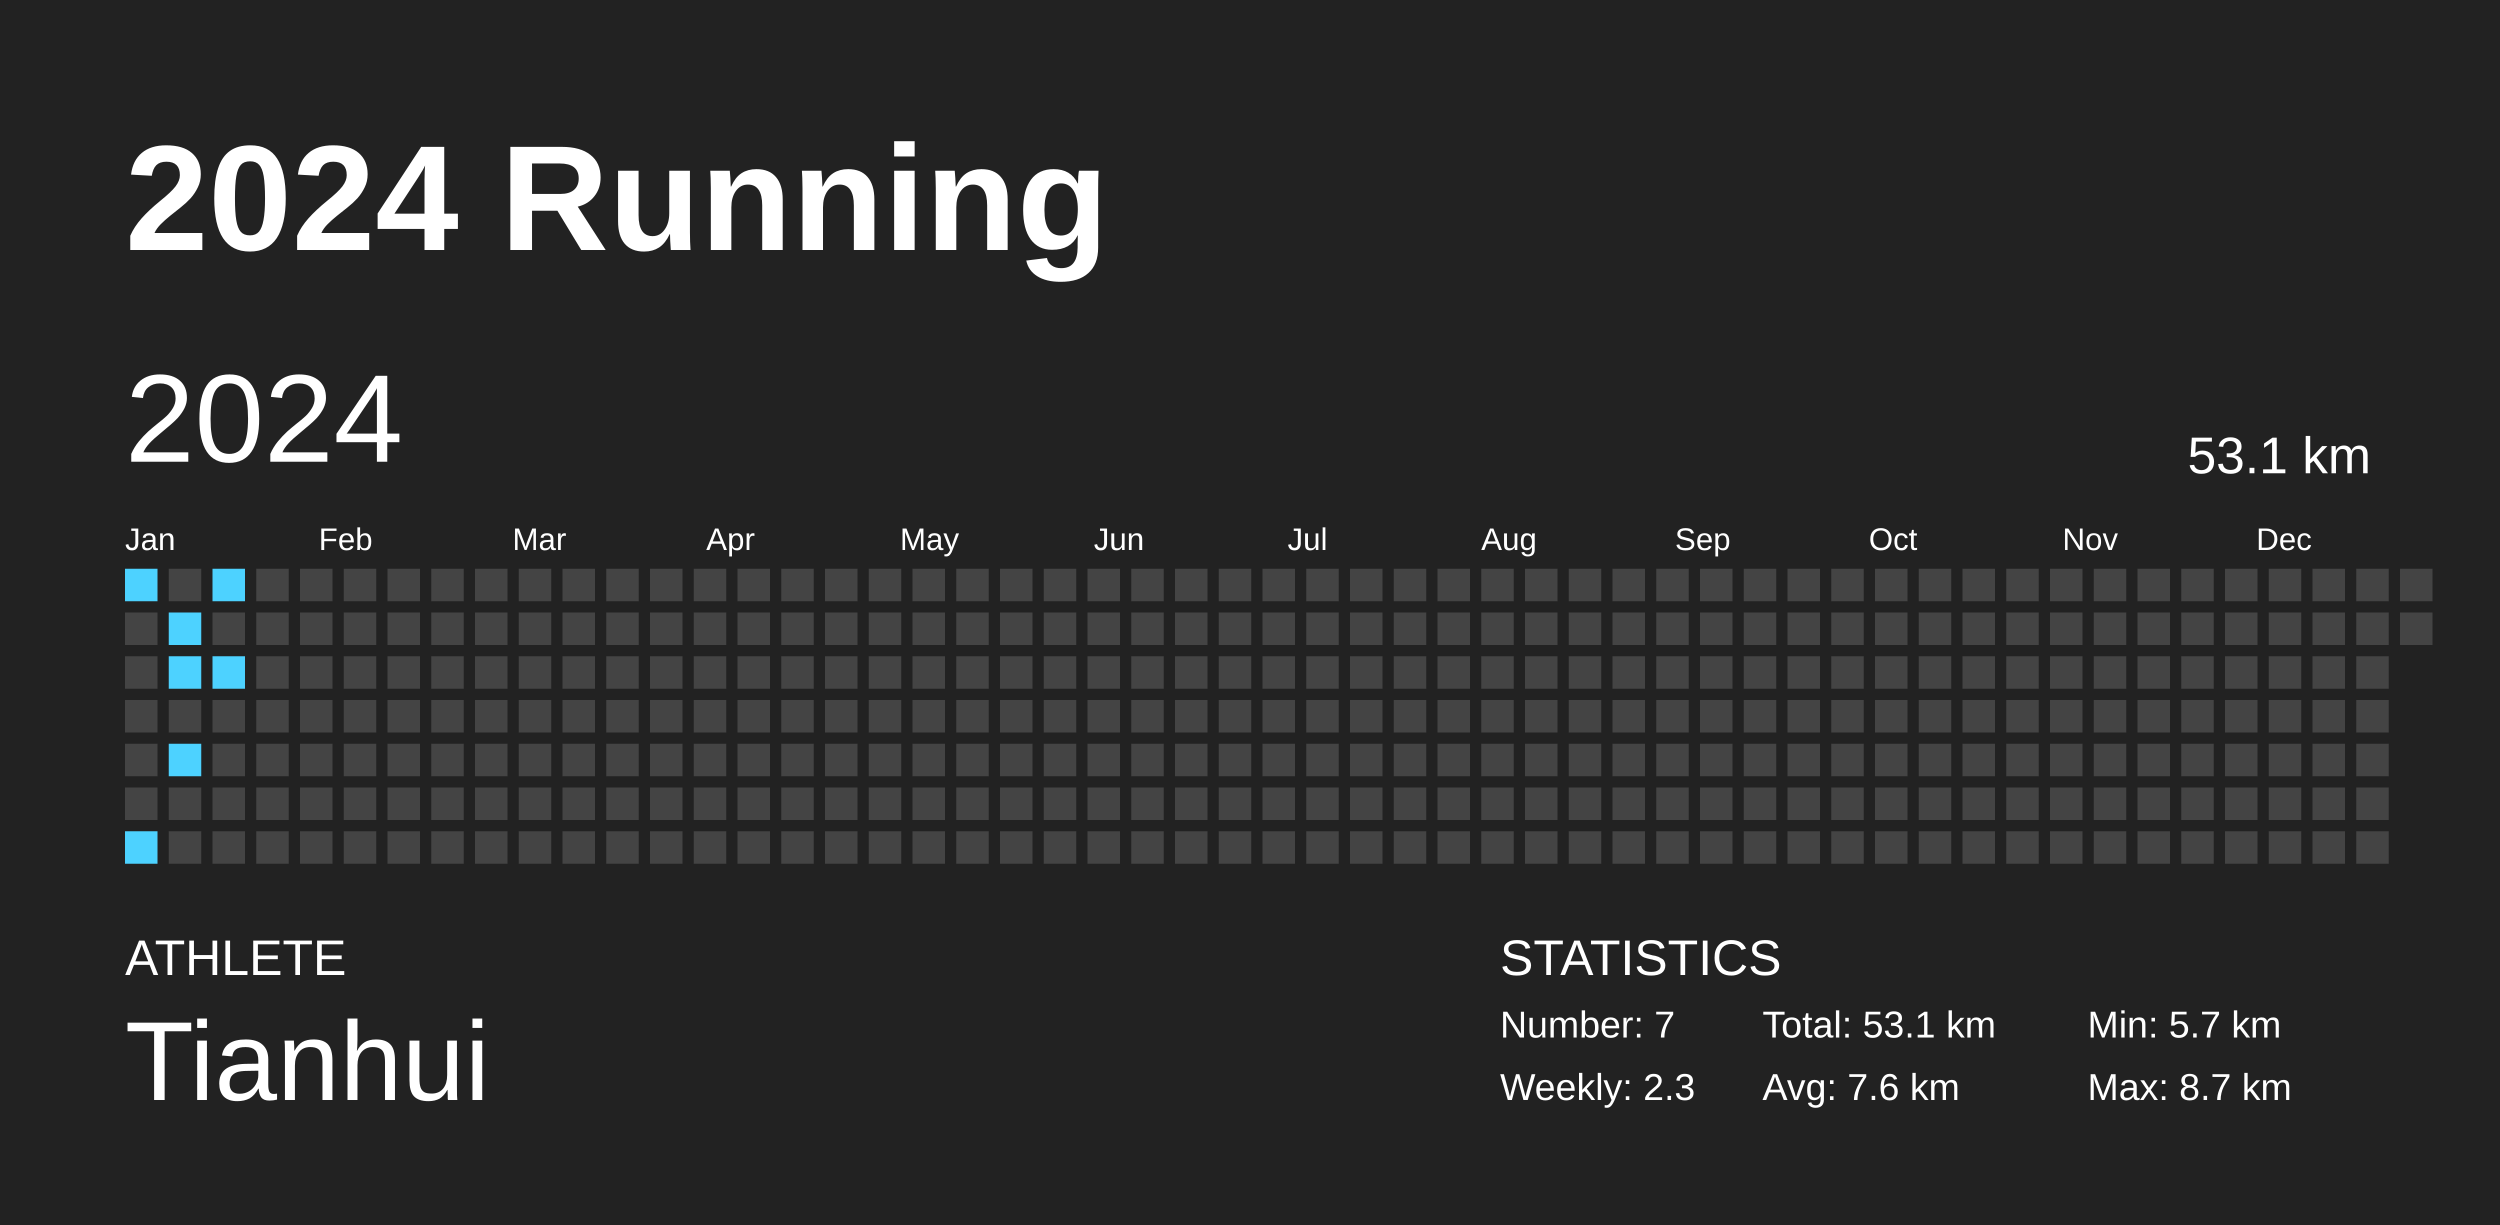
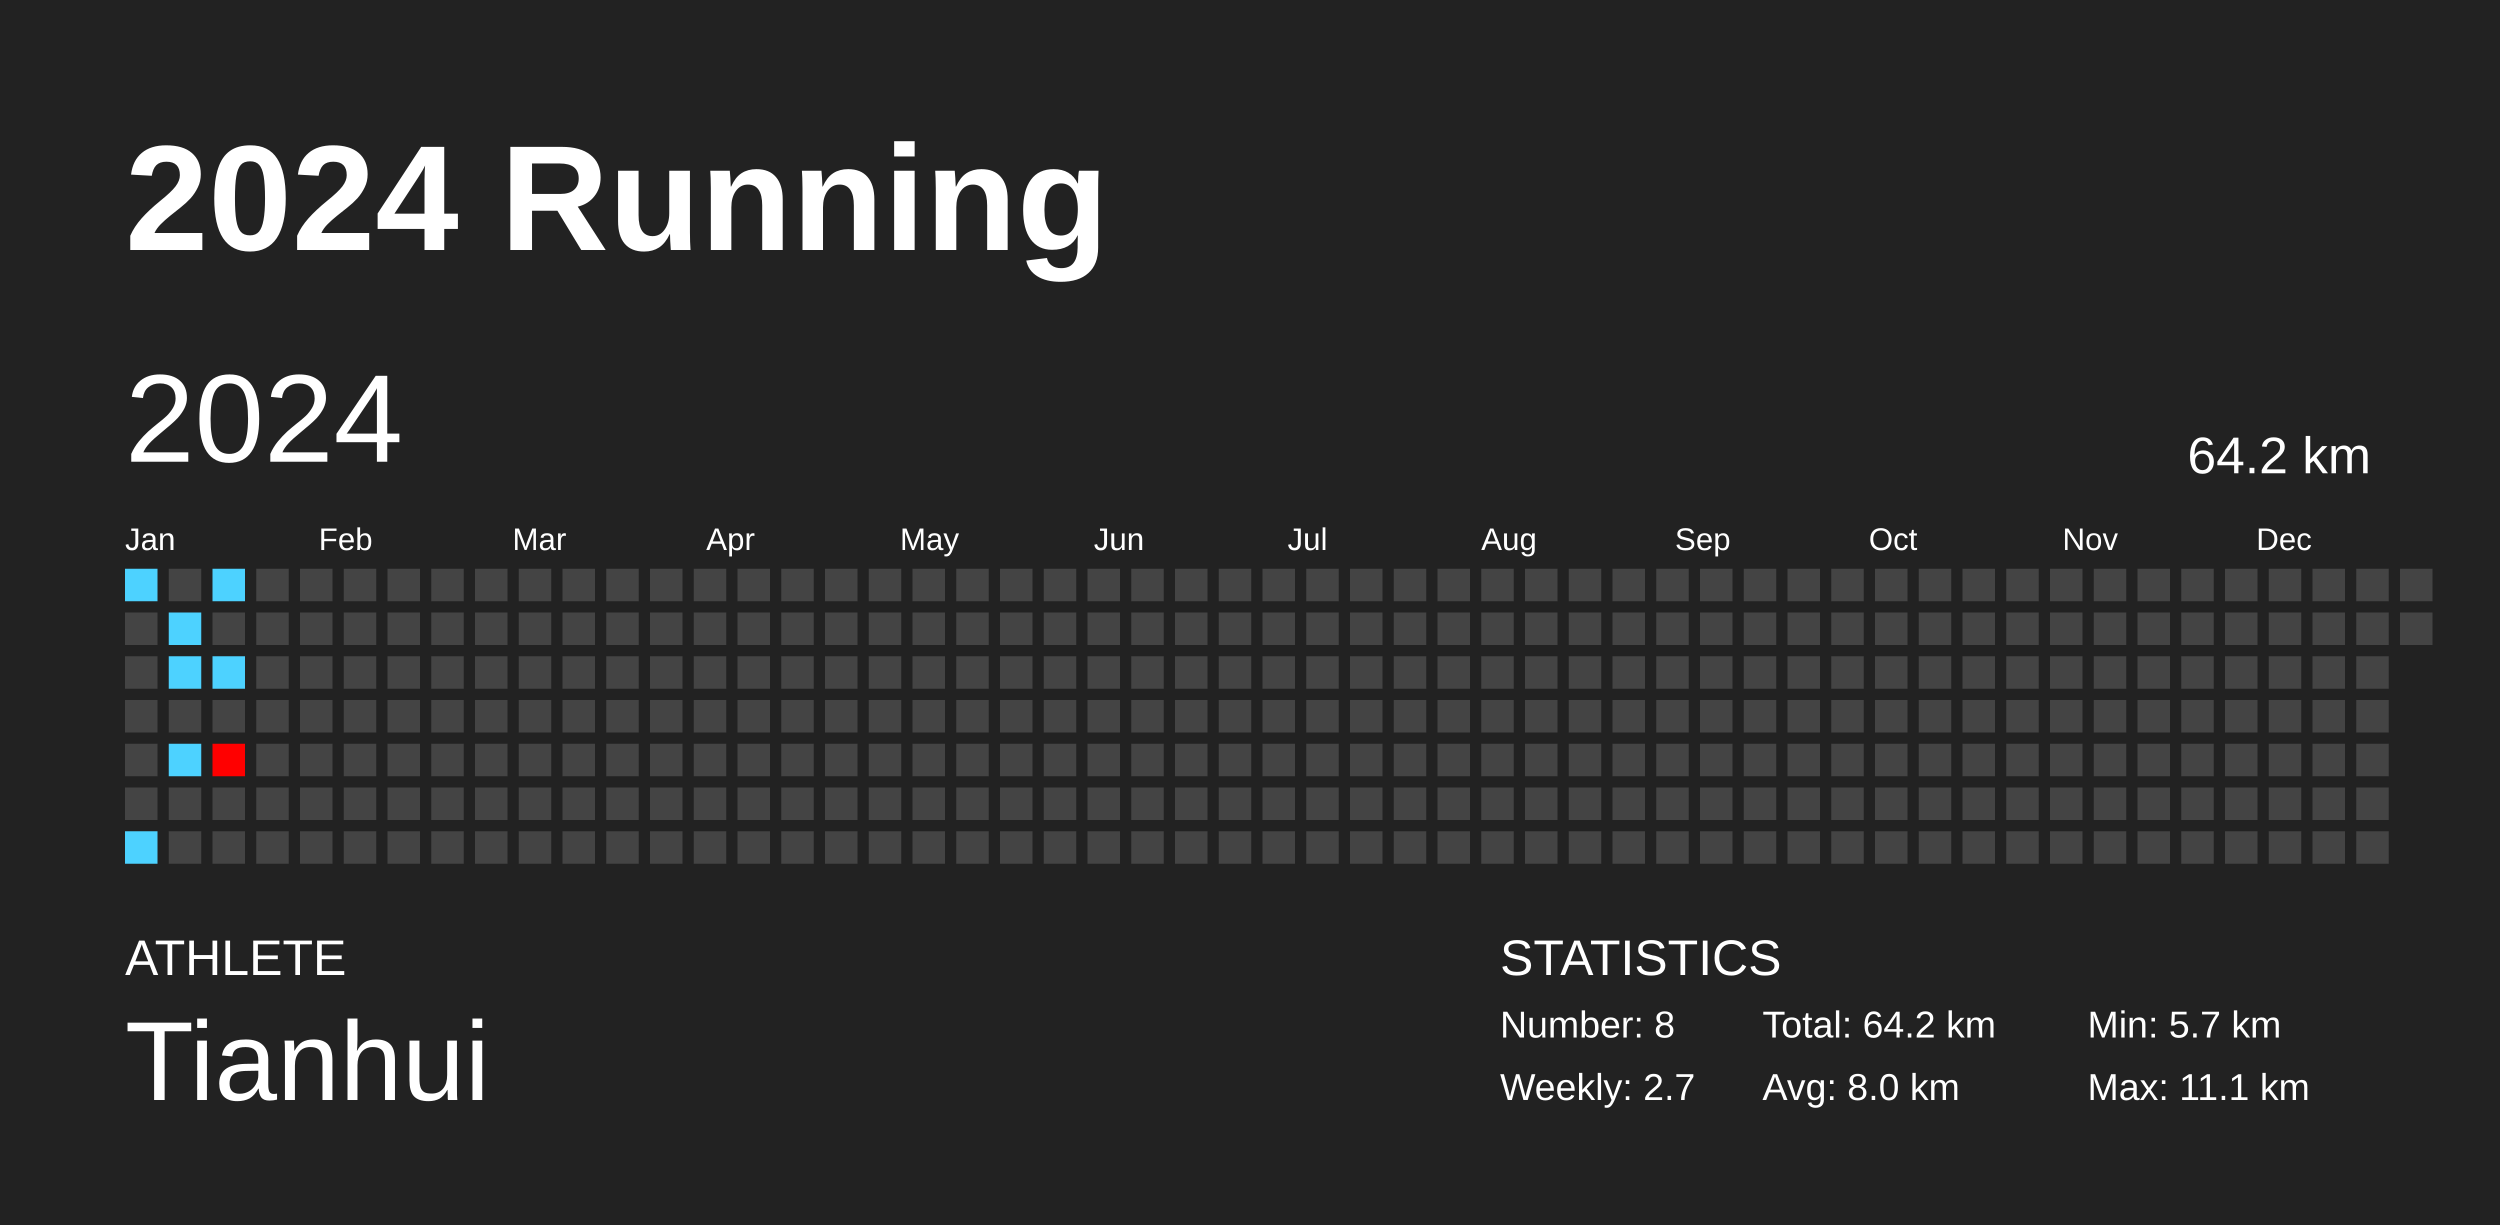
<svg xmlns="http://www.w3.org/2000/svg" baseProfile="full" height="98mm" version="1.1" viewBox="0,0,200,98" width="200mm">
  <defs />
  <rect fill="#222222" height="98" width="200" x="0" y="0" />
  <text fill="#FFFFFF" style="font-size:12px; font-family:Arial; font-weight:bold;" x="10" y="20">2024 Running</text>
  <text fill="#FFFFFF" style="font-size:4px; font-family:Arial" x="10" y="78">ATHLETE</text>
  <text fill="#FFFFFF" style="font-size:9px; font-family:Arial" x="10" y="88">Tianhui</text>
  <text fill="#FFFFFF" style="font-size:4px; font-family:Arial" x="120" y="78">STATISTICS</text>
-   <text fill="#FFFFFF" style="font-size:3px; font-family:Arial" x="120" y="83">Number: 7</text>
-   <text fill="#FFFFFF" style="font-size:3px; font-family:Arial" x="120" y="88">Weekly: 2.3</text>
-   <text fill="#FFFFFF" style="font-size:3px; font-family:Arial" x="141" y="83">Total: 53.1 km</text>
-   <text fill="#FFFFFF" style="font-size:3px; font-family:Arial" x="141" y="88">Avg: 7.6 km</text>
+   <text fill="#FFFFFF" style="font-size:3px; font-family:Arial" x="120" y="83">Number: 8</text>
+   <text fill="#FFFFFF" style="font-size:3px; font-family:Arial" x="120" y="88">Weekly: 2.7</text>
+   <text fill="#FFFFFF" style="font-size:3px; font-family:Arial" x="141" y="83">Total: 64.2 km</text>
+   <text fill="#FFFFFF" style="font-size:3px; font-family:Arial" x="141" y="88">Avg: 8.0 km</text>
  <text fill="#FFFFFF" style="font-size:3px; font-family:Arial" x="167" y="83">Min: 5.7 km</text>
-   <text fill="#FFFFFF" style="font-size:3px; font-family:Arial" x="167" y="88">Max: 8.7 km</text>
+   <text fill="#FFFFFF" style="font-size:3px; font-family:Arial" x="167" y="88">Max: 11.1 km</text>
  <text dominant-baseline="hanging" fill="#FFFFFF" style="font-size:10.0px; font-family:Arial;" x="10" y="30">2024</text>
-   <text dominant-baseline="hanging" fill="#FFFFFF" style="font-size:4.125px; font-family:Arial;" x="175" y="35">53.1 km</text>
+   <text dominant-baseline="hanging" fill="#FFFFFF" style="font-size:4.125px; font-family:Arial;" x="175" y="35">64.2 km</text>
  <text fill="#FFFFFF" style="font-size:2.5px; font-family:Arial" x="10.0" y="44">Jan</text>
  <text fill="#FFFFFF" style="font-size:2.5px; font-family:Arial" x="25.5" y="44">Feb</text>
  <text fill="#FFFFFF" style="font-size:2.5px; font-family:Arial" x="41.0" y="44">Mar</text>
  <text fill="#FFFFFF" style="font-size:2.5px; font-family:Arial" x="56.5" y="44">Apr</text>
  <text fill="#FFFFFF" style="font-size:2.5px; font-family:Arial" x="72.0" y="44">May</text>
  <text fill="#FFFFFF" style="font-size:2.5px; font-family:Arial" x="87.5" y="44">Jun</text>
  <text fill="#FFFFFF" style="font-size:2.5px; font-family:Arial" x="103.0" y="44">Jul</text>
  <text fill="#FFFFFF" style="font-size:2.5px; font-family:Arial" x="118.5" y="44">Aug</text>
  <text fill="#FFFFFF" style="font-size:2.5px; font-family:Arial" x="134.0" y="44">Sep</text>
  <text fill="#FFFFFF" style="font-size:2.5px; font-family:Arial" x="149.5" y="44">Oct</text>
  <text fill="#FFFFFF" style="font-size:2.5px; font-family:Arial" x="165.0" y="44">Nov</text>
  <text fill="#FFFFFF" style="font-size:2.5px; font-family:Arial" x="180.5" y="44">Dec</text>
  <rect fill="#4dd2ff" height="2.6" width="2.6" x="10.0" y="45.5" />
  <rect fill="#444444" height="2.6" width="2.6" x="10.0" y="49.0" />
  <rect fill="#444444" height="2.6" width="2.6" x="10.0" y="52.5" />
  <rect fill="#444444" height="2.6" width="2.6" x="10.0" y="56.0" />
  <rect fill="#444444" height="2.6" width="2.6" x="10.0" y="59.5" />
  <rect fill="#444444" height="2.6" width="2.6" x="10.0" y="63.0" />
  <rect fill="#4dd2ff" height="2.6" width="2.6" x="10.0" y="66.5" />
  <rect fill="#444444" height="2.6" width="2.6" x="13.5" y="45.5" />
  <rect fill="#4dd2ff" height="2.6" width="2.6" x="13.5" y="49.0" />
  <rect fill="#4dd2ff" height="2.6" width="2.6" x="13.5" y="52.5" />
  <rect fill="#444444" height="2.6" width="2.6" x="13.5" y="56.0" />
  <rect fill="#4dd2ff" height="2.6" width="2.6" x="13.5" y="59.5" />
  <rect fill="#444444" height="2.6" width="2.6" x="13.5" y="63.0" />
  <rect fill="#444444" height="2.6" width="2.6" x="13.5" y="66.5" />
  <rect fill="#4dd2ff" height="2.6" width="2.6" x="17.0" y="45.5" />
  <rect fill="#444444" height="2.6" width="2.6" x="17.0" y="49.0" />
  <rect fill="#4dd2ff" height="2.6" width="2.6" x="17.0" y="52.5" />
  <rect fill="#444444" height="2.6" width="2.6" x="17.0" y="56.0" />
-   <rect fill="#444444" height="2.6" width="2.6" x="17.0" y="59.5" />
+   <rect fill="#ff0000" height="2.6" width="2.6" x="17.0" y="59.5" />
  <rect fill="#444444" height="2.6" width="2.6" x="17.0" y="63.0" />
  <rect fill="#444444" height="2.6" width="2.6" x="17.0" y="66.5" />
  <rect fill="#444444" height="2.6" width="2.6" x="20.5" y="45.5" />
  <rect fill="#444444" height="2.6" width="2.6" x="20.5" y="49.0" />
  <rect fill="#444444" height="2.6" width="2.6" x="20.5" y="52.5" />
  <rect fill="#444444" height="2.6" width="2.6" x="20.5" y="56.0" />
  <rect fill="#444444" height="2.6" width="2.6" x="20.5" y="59.5" />
  <rect fill="#444444" height="2.6" width="2.6" x="20.5" y="63.0" />
  <rect fill="#444444" height="2.6" width="2.6" x="20.5" y="66.5" />
  <rect fill="#444444" height="2.6" width="2.6" x="24.0" y="45.5" />
  <rect fill="#444444" height="2.6" width="2.6" x="24.0" y="49.0" />
  <rect fill="#444444" height="2.6" width="2.6" x="24.0" y="52.5" />
  <rect fill="#444444" height="2.6" width="2.6" x="24.0" y="56.0" />
  <rect fill="#444444" height="2.6" width="2.6" x="24.0" y="59.5" />
  <rect fill="#444444" height="2.6" width="2.6" x="24.0" y="63.0" />
  <rect fill="#444444" height="2.6" width="2.6" x="24.0" y="66.5" />
  <rect fill="#444444" height="2.6" width="2.6" x="27.5" y="45.5" />
  <rect fill="#444444" height="2.6" width="2.6" x="27.5" y="49.0" />
  <rect fill="#444444" height="2.6" width="2.6" x="27.5" y="52.5" />
  <rect fill="#444444" height="2.6" width="2.6" x="27.5" y="56.0" />
  <rect fill="#444444" height="2.6" width="2.6" x="27.5" y="59.5" />
  <rect fill="#444444" height="2.6" width="2.6" x="27.5" y="63.0" />
  <rect fill="#444444" height="2.6" width="2.6" x="27.5" y="66.5" />
  <rect fill="#444444" height="2.6" width="2.6" x="31.0" y="45.5" />
  <rect fill="#444444" height="2.6" width="2.6" x="31.0" y="49.0" />
  <rect fill="#444444" height="2.6" width="2.6" x="31.0" y="52.5" />
  <rect fill="#444444" height="2.6" width="2.6" x="31.0" y="56.0" />
  <rect fill="#444444" height="2.6" width="2.6" x="31.0" y="59.5" />
  <rect fill="#444444" height="2.6" width="2.6" x="31.0" y="63.0" />
  <rect fill="#444444" height="2.6" width="2.6" x="31.0" y="66.5" />
  <rect fill="#444444" height="2.6" width="2.6" x="34.5" y="45.5" />
  <rect fill="#444444" height="2.6" width="2.6" x="34.5" y="49.0" />
  <rect fill="#444444" height="2.6" width="2.6" x="34.5" y="52.5" />
  <rect fill="#444444" height="2.6" width="2.6" x="34.5" y="56.0" />
  <rect fill="#444444" height="2.6" width="2.6" x="34.5" y="59.5" />
  <rect fill="#444444" height="2.6" width="2.6" x="34.5" y="63.0" />
  <rect fill="#444444" height="2.6" width="2.6" x="34.5" y="66.5" />
  <rect fill="#444444" height="2.6" width="2.6" x="38.0" y="45.5" />
  <rect fill="#444444" height="2.6" width="2.6" x="38.0" y="49.0" />
  <rect fill="#444444" height="2.6" width="2.6" x="38.0" y="52.5" />
  <rect fill="#444444" height="2.6" width="2.6" x="38.0" y="56.0" />
  <rect fill="#444444" height="2.6" width="2.6" x="38.0" y="59.5" />
  <rect fill="#444444" height="2.6" width="2.6" x="38.0" y="63.0" />
  <rect fill="#444444" height="2.6" width="2.6" x="38.0" y="66.5" />
  <rect fill="#444444" height="2.6" width="2.6" x="41.5" y="45.5" />
  <rect fill="#444444" height="2.6" width="2.6" x="41.5" y="49.0" />
  <rect fill="#444444" height="2.6" width="2.6" x="41.5" y="52.5" />
  <rect fill="#444444" height="2.6" width="2.6" x="41.5" y="56.0" />
  <rect fill="#444444" height="2.6" width="2.6" x="41.5" y="59.5" />
  <rect fill="#444444" height="2.6" width="2.6" x="41.5" y="63.0" />
  <rect fill="#444444" height="2.6" width="2.6" x="41.5" y="66.5" />
  <rect fill="#444444" height="2.6" width="2.6" x="45.0" y="45.5" />
  <rect fill="#444444" height="2.6" width="2.6" x="45.0" y="49.0" />
  <rect fill="#444444" height="2.6" width="2.6" x="45.0" y="52.5" />
  <rect fill="#444444" height="2.6" width="2.6" x="45.0" y="56.0" />
  <rect fill="#444444" height="2.6" width="2.6" x="45.0" y="59.5" />
  <rect fill="#444444" height="2.6" width="2.6" x="45.0" y="63.0" />
  <rect fill="#444444" height="2.6" width="2.6" x="45.0" y="66.5" />
  <rect fill="#444444" height="2.6" width="2.6" x="48.5" y="45.5" />
  <rect fill="#444444" height="2.6" width="2.6" x="48.5" y="49.0" />
  <rect fill="#444444" height="2.6" width="2.6" x="48.5" y="52.5" />
  <rect fill="#444444" height="2.6" width="2.6" x="48.5" y="56.0" />
  <rect fill="#444444" height="2.6" width="2.6" x="48.5" y="59.5" />
  <rect fill="#444444" height="2.6" width="2.6" x="48.5" y="63.0" />
  <rect fill="#444444" height="2.6" width="2.6" x="48.5" y="66.5" />
  <rect fill="#444444" height="2.6" width="2.6" x="52.0" y="45.5" />
  <rect fill="#444444" height="2.6" width="2.6" x="52.0" y="49.0" />
  <rect fill="#444444" height="2.6" width="2.6" x="52.0" y="52.5" />
  <rect fill="#444444" height="2.6" width="2.6" x="52.0" y="56.0" />
  <rect fill="#444444" height="2.6" width="2.6" x="52.0" y="59.5" />
  <rect fill="#444444" height="2.6" width="2.6" x="52.0" y="63.0" />
  <rect fill="#444444" height="2.6" width="2.6" x="52.0" y="66.5" />
  <rect fill="#444444" height="2.6" width="2.6" x="55.5" y="45.5" />
  <rect fill="#444444" height="2.6" width="2.6" x="55.5" y="49.0" />
  <rect fill="#444444" height="2.6" width="2.6" x="55.5" y="52.5" />
  <rect fill="#444444" height="2.6" width="2.6" x="55.5" y="56.0" />
  <rect fill="#444444" height="2.6" width="2.6" x="55.5" y="59.5" />
  <rect fill="#444444" height="2.6" width="2.6" x="55.5" y="63.0" />
  <rect fill="#444444" height="2.6" width="2.6" x="55.5" y="66.5" />
  <rect fill="#444444" height="2.6" width="2.6" x="59.0" y="45.5" />
  <rect fill="#444444" height="2.6" width="2.6" x="59.0" y="49.0" />
  <rect fill="#444444" height="2.6" width="2.6" x="59.0" y="52.5" />
  <rect fill="#444444" height="2.6" width="2.6" x="59.0" y="56.0" />
  <rect fill="#444444" height="2.6" width="2.6" x="59.0" y="59.5" />
  <rect fill="#444444" height="2.6" width="2.6" x="59.0" y="63.0" />
  <rect fill="#444444" height="2.6" width="2.6" x="59.0" y="66.5" />
  <rect fill="#444444" height="2.6" width="2.6" x="62.5" y="45.5" />
  <rect fill="#444444" height="2.6" width="2.6" x="62.5" y="49.0" />
  <rect fill="#444444" height="2.6" width="2.6" x="62.5" y="52.5" />
  <rect fill="#444444" height="2.6" width="2.6" x="62.5" y="56.0" />
  <rect fill="#444444" height="2.6" width="2.6" x="62.5" y="59.5" />
  <rect fill="#444444" height="2.6" width="2.6" x="62.5" y="63.0" />
  <rect fill="#444444" height="2.6" width="2.6" x="62.5" y="66.5" />
  <rect fill="#444444" height="2.6" width="2.6" x="66.0" y="45.5" />
  <rect fill="#444444" height="2.6" width="2.6" x="66.0" y="49.0" />
  <rect fill="#444444" height="2.6" width="2.6" x="66.0" y="52.5" />
  <rect fill="#444444" height="2.6" width="2.6" x="66.0" y="56.0" />
  <rect fill="#444444" height="2.6" width="2.6" x="66.0" y="59.5" />
  <rect fill="#444444" height="2.6" width="2.6" x="66.0" y="63.0" />
  <rect fill="#444444" height="2.6" width="2.6" x="66.0" y="66.5" />
  <rect fill="#444444" height="2.6" width="2.6" x="69.5" y="45.5" />
  <rect fill="#444444" height="2.6" width="2.6" x="69.5" y="49.0" />
  <rect fill="#444444" height="2.6" width="2.6" x="69.5" y="52.5" />
  <rect fill="#444444" height="2.6" width="2.6" x="69.5" y="56.0" />
  <rect fill="#444444" height="2.6" width="2.6" x="69.5" y="59.5" />
  <rect fill="#444444" height="2.6" width="2.6" x="69.5" y="63.0" />
  <rect fill="#444444" height="2.6" width="2.6" x="69.5" y="66.5" />
  <rect fill="#444444" height="2.6" width="2.6" x="73.0" y="45.5" />
  <rect fill="#444444" height="2.6" width="2.6" x="73.0" y="49.0" />
  <rect fill="#444444" height="2.6" width="2.6" x="73.0" y="52.5" />
  <rect fill="#444444" height="2.6" width="2.6" x="73.0" y="56.0" />
  <rect fill="#444444" height="2.6" width="2.6" x="73.0" y="59.5" />
  <rect fill="#444444" height="2.6" width="2.6" x="73.0" y="63.0" />
  <rect fill="#444444" height="2.6" width="2.6" x="73.0" y="66.5" />
  <rect fill="#444444" height="2.6" width="2.6" x="76.5" y="45.5" />
  <rect fill="#444444" height="2.6" width="2.6" x="76.5" y="49.0" />
  <rect fill="#444444" height="2.6" width="2.6" x="76.5" y="52.5" />
  <rect fill="#444444" height="2.6" width="2.6" x="76.5" y="56.0" />
  <rect fill="#444444" height="2.6" width="2.6" x="76.5" y="59.5" />
  <rect fill="#444444" height="2.6" width="2.6" x="76.5" y="63.0" />
  <rect fill="#444444" height="2.6" width="2.6" x="76.5" y="66.5" />
  <rect fill="#444444" height="2.6" width="2.6" x="80.0" y="45.5" />
  <rect fill="#444444" height="2.6" width="2.6" x="80.0" y="49.0" />
  <rect fill="#444444" height="2.6" width="2.6" x="80.0" y="52.5" />
  <rect fill="#444444" height="2.6" width="2.6" x="80.0" y="56.0" />
  <rect fill="#444444" height="2.6" width="2.6" x="80.0" y="59.5" />
  <rect fill="#444444" height="2.6" width="2.6" x="80.0" y="63.0" />
  <rect fill="#444444" height="2.6" width="2.6" x="80.0" y="66.5" />
  <rect fill="#444444" height="2.6" width="2.6" x="83.5" y="45.5" />
  <rect fill="#444444" height="2.6" width="2.6" x="83.5" y="49.0" />
  <rect fill="#444444" height="2.6" width="2.6" x="83.5" y="52.5" />
  <rect fill="#444444" height="2.6" width="2.6" x="83.5" y="56.0" />
  <rect fill="#444444" height="2.6" width="2.6" x="83.5" y="59.5" />
  <rect fill="#444444" height="2.6" width="2.6" x="83.5" y="63.0" />
  <rect fill="#444444" height="2.6" width="2.6" x="83.5" y="66.5" />
  <rect fill="#444444" height="2.6" width="2.6" x="87.0" y="45.5" />
  <rect fill="#444444" height="2.6" width="2.6" x="87.0" y="49.0" />
  <rect fill="#444444" height="2.6" width="2.6" x="87.0" y="52.5" />
  <rect fill="#444444" height="2.6" width="2.6" x="87.0" y="56.0" />
  <rect fill="#444444" height="2.6" width="2.6" x="87.0" y="59.5" />
  <rect fill="#444444" height="2.6" width="2.6" x="87.0" y="63.0" />
  <rect fill="#444444" height="2.6" width="2.6" x="87.0" y="66.5" />
  <rect fill="#444444" height="2.6" width="2.6" x="90.5" y="45.5" />
  <rect fill="#444444" height="2.6" width="2.6" x="90.5" y="49.0" />
  <rect fill="#444444" height="2.6" width="2.6" x="90.5" y="52.5" />
  <rect fill="#444444" height="2.6" width="2.6" x="90.5" y="56.0" />
  <rect fill="#444444" height="2.6" width="2.6" x="90.5" y="59.5" />
  <rect fill="#444444" height="2.6" width="2.6" x="90.5" y="63.0" />
  <rect fill="#444444" height="2.6" width="2.6" x="90.5" y="66.5" />
  <rect fill="#444444" height="2.6" width="2.6" x="94.0" y="45.5" />
  <rect fill="#444444" height="2.6" width="2.6" x="94.0" y="49.0" />
  <rect fill="#444444" height="2.6" width="2.6" x="94.0" y="52.5" />
  <rect fill="#444444" height="2.6" width="2.6" x="94.0" y="56.0" />
  <rect fill="#444444" height="2.6" width="2.6" x="94.0" y="59.5" />
  <rect fill="#444444" height="2.6" width="2.6" x="94.0" y="63.0" />
  <rect fill="#444444" height="2.6" width="2.6" x="94.0" y="66.5" />
  <rect fill="#444444" height="2.6" width="2.6" x="97.5" y="45.5" />
  <rect fill="#444444" height="2.6" width="2.6" x="97.5" y="49.0" />
  <rect fill="#444444" height="2.6" width="2.6" x="97.5" y="52.5" />
  <rect fill="#444444" height="2.6" width="2.6" x="97.5" y="56.0" />
  <rect fill="#444444" height="2.6" width="2.6" x="97.5" y="59.5" />
  <rect fill="#444444" height="2.6" width="2.6" x="97.5" y="63.0" />
  <rect fill="#444444" height="2.6" width="2.6" x="97.5" y="66.5" />
  <rect fill="#444444" height="2.6" width="2.6" x="101.0" y="45.5" />
  <rect fill="#444444" height="2.6" width="2.6" x="101.0" y="49.0" />
  <rect fill="#444444" height="2.6" width="2.6" x="101.0" y="52.5" />
  <rect fill="#444444" height="2.6" width="2.6" x="101.0" y="56.0" />
  <rect fill="#444444" height="2.6" width="2.6" x="101.0" y="59.5" />
  <rect fill="#444444" height="2.6" width="2.6" x="101.0" y="63.0" />
  <rect fill="#444444" height="2.6" width="2.6" x="101.0" y="66.5" />
  <rect fill="#444444" height="2.6" width="2.6" x="104.5" y="45.5" />
  <rect fill="#444444" height="2.6" width="2.6" x="104.5" y="49.0" />
  <rect fill="#444444" height="2.6" width="2.6" x="104.5" y="52.5" />
  <rect fill="#444444" height="2.6" width="2.6" x="104.5" y="56.0" />
  <rect fill="#444444" height="2.6" width="2.6" x="104.5" y="59.5" />
  <rect fill="#444444" height="2.6" width="2.6" x="104.5" y="63.0" />
  <rect fill="#444444" height="2.6" width="2.6" x="104.5" y="66.5" />
  <rect fill="#444444" height="2.6" width="2.6" x="108.0" y="45.5" />
  <rect fill="#444444" height="2.6" width="2.6" x="108.0" y="49.0" />
  <rect fill="#444444" height="2.6" width="2.6" x="108.0" y="52.5" />
  <rect fill="#444444" height="2.6" width="2.6" x="108.0" y="56.0" />
  <rect fill="#444444" height="2.6" width="2.6" x="108.0" y="59.5" />
  <rect fill="#444444" height="2.6" width="2.6" x="108.0" y="63.0" />
  <rect fill="#444444" height="2.6" width="2.6" x="108.0" y="66.5" />
  <rect fill="#444444" height="2.6" width="2.6" x="111.5" y="45.5" />
  <rect fill="#444444" height="2.6" width="2.6" x="111.5" y="49.0" />
  <rect fill="#444444" height="2.6" width="2.6" x="111.5" y="52.5" />
  <rect fill="#444444" height="2.6" width="2.6" x="111.5" y="56.0" />
  <rect fill="#444444" height="2.6" width="2.6" x="111.5" y="59.5" />
  <rect fill="#444444" height="2.6" width="2.6" x="111.5" y="63.0" />
  <rect fill="#444444" height="2.6" width="2.6" x="111.5" y="66.5" />
  <rect fill="#444444" height="2.6" width="2.6" x="115.0" y="45.5" />
  <rect fill="#444444" height="2.6" width="2.6" x="115.0" y="49.0" />
  <rect fill="#444444" height="2.6" width="2.6" x="115.0" y="52.5" />
  <rect fill="#444444" height="2.6" width="2.6" x="115.0" y="56.0" />
  <rect fill="#444444" height="2.6" width="2.6" x="115.0" y="59.5" />
  <rect fill="#444444" height="2.6" width="2.6" x="115.0" y="63.0" />
  <rect fill="#444444" height="2.6" width="2.6" x="115.0" y="66.5" />
  <rect fill="#444444" height="2.6" width="2.6" x="118.5" y="45.5" />
  <rect fill="#444444" height="2.6" width="2.6" x="118.5" y="49.0" />
  <rect fill="#444444" height="2.6" width="2.6" x="118.5" y="52.5" />
  <rect fill="#444444" height="2.6" width="2.6" x="118.5" y="56.0" />
  <rect fill="#444444" height="2.6" width="2.6" x="118.5" y="59.5" />
  <rect fill="#444444" height="2.6" width="2.6" x="118.5" y="63.0" />
  <rect fill="#444444" height="2.6" width="2.6" x="118.5" y="66.5" />
  <rect fill="#444444" height="2.6" width="2.6" x="122.0" y="45.5" />
  <rect fill="#444444" height="2.6" width="2.6" x="122.0" y="49.0" />
  <rect fill="#444444" height="2.6" width="2.6" x="122.0" y="52.5" />
  <rect fill="#444444" height="2.6" width="2.6" x="122.0" y="56.0" />
  <rect fill="#444444" height="2.6" width="2.6" x="122.0" y="59.5" />
  <rect fill="#444444" height="2.6" width="2.6" x="122.0" y="63.0" />
  <rect fill="#444444" height="2.6" width="2.6" x="122.0" y="66.5" />
  <rect fill="#444444" height="2.6" width="2.6" x="125.5" y="45.5" />
  <rect fill="#444444" height="2.6" width="2.6" x="125.5" y="49.0" />
  <rect fill="#444444" height="2.6" width="2.6" x="125.5" y="52.5" />
  <rect fill="#444444" height="2.6" width="2.6" x="125.5" y="56.0" />
  <rect fill="#444444" height="2.6" width="2.6" x="125.5" y="59.5" />
  <rect fill="#444444" height="2.6" width="2.6" x="125.5" y="63.0" />
  <rect fill="#444444" height="2.6" width="2.6" x="125.5" y="66.5" />
  <rect fill="#444444" height="2.6" width="2.6" x="129.0" y="45.5" />
  <rect fill="#444444" height="2.6" width="2.6" x="129.0" y="49.0" />
  <rect fill="#444444" height="2.6" width="2.6" x="129.0" y="52.5" />
  <rect fill="#444444" height="2.6" width="2.6" x="129.0" y="56.0" />
  <rect fill="#444444" height="2.6" width="2.6" x="129.0" y="59.5" />
  <rect fill="#444444" height="2.6" width="2.6" x="129.0" y="63.0" />
  <rect fill="#444444" height="2.6" width="2.6" x="129.0" y="66.5" />
  <rect fill="#444444" height="2.6" width="2.6" x="132.5" y="45.5" />
  <rect fill="#444444" height="2.6" width="2.6" x="132.5" y="49.0" />
  <rect fill="#444444" height="2.6" width="2.6" x="132.5" y="52.5" />
  <rect fill="#444444" height="2.6" width="2.6" x="132.5" y="56.0" />
  <rect fill="#444444" height="2.6" width="2.6" x="132.5" y="59.5" />
  <rect fill="#444444" height="2.6" width="2.6" x="132.5" y="63.0" />
  <rect fill="#444444" height="2.6" width="2.6" x="132.5" y="66.5" />
  <rect fill="#444444" height="2.6" width="2.6" x="136.0" y="45.5" />
  <rect fill="#444444" height="2.6" width="2.6" x="136.0" y="49.0" />
  <rect fill="#444444" height="2.6" width="2.6" x="136.0" y="52.5" />
  <rect fill="#444444" height="2.6" width="2.6" x="136.0" y="56.0" />
  <rect fill="#444444" height="2.6" width="2.6" x="136.0" y="59.5" />
  <rect fill="#444444" height="2.6" width="2.6" x="136.0" y="63.0" />
  <rect fill="#444444" height="2.6" width="2.6" x="136.0" y="66.5" />
  <rect fill="#444444" height="2.6" width="2.6" x="139.5" y="45.5" />
  <rect fill="#444444" height="2.6" width="2.6" x="139.5" y="49.0" />
  <rect fill="#444444" height="2.6" width="2.6" x="139.5" y="52.5" />
  <rect fill="#444444" height="2.6" width="2.6" x="139.5" y="56.0" />
  <rect fill="#444444" height="2.6" width="2.6" x="139.5" y="59.5" />
  <rect fill="#444444" height="2.6" width="2.6" x="139.5" y="63.0" />
  <rect fill="#444444" height="2.6" width="2.6" x="139.5" y="66.5" />
  <rect fill="#444444" height="2.6" width="2.6" x="143.0" y="45.5" />
  <rect fill="#444444" height="2.6" width="2.6" x="143.0" y="49.0" />
  <rect fill="#444444" height="2.6" width="2.6" x="143.0" y="52.5" />
  <rect fill="#444444" height="2.6" width="2.6" x="143.0" y="56.0" />
  <rect fill="#444444" height="2.6" width="2.6" x="143.0" y="59.5" />
  <rect fill="#444444" height="2.6" width="2.6" x="143.0" y="63.0" />
  <rect fill="#444444" height="2.6" width="2.6" x="143.0" y="66.5" />
  <rect fill="#444444" height="2.6" width="2.6" x="146.5" y="45.5" />
  <rect fill="#444444" height="2.6" width="2.6" x="146.5" y="49.0" />
  <rect fill="#444444" height="2.6" width="2.6" x="146.5" y="52.5" />
  <rect fill="#444444" height="2.6" width="2.6" x="146.5" y="56.0" />
  <rect fill="#444444" height="2.6" width="2.6" x="146.5" y="59.5" />
  <rect fill="#444444" height="2.6" width="2.6" x="146.5" y="63.0" />
  <rect fill="#444444" height="2.6" width="2.6" x="146.5" y="66.5" />
  <rect fill="#444444" height="2.6" width="2.6" x="150.0" y="45.5" />
  <rect fill="#444444" height="2.6" width="2.6" x="150.0" y="49.0" />
  <rect fill="#444444" height="2.6" width="2.6" x="150.0" y="52.5" />
  <rect fill="#444444" height="2.6" width="2.6" x="150.0" y="56.0" />
  <rect fill="#444444" height="2.6" width="2.6" x="150.0" y="59.5" />
  <rect fill="#444444" height="2.6" width="2.6" x="150.0" y="63.0" />
  <rect fill="#444444" height="2.6" width="2.6" x="150.0" y="66.5" />
  <rect fill="#444444" height="2.6" width="2.6" x="153.5" y="45.5" />
  <rect fill="#444444" height="2.6" width="2.6" x="153.5" y="49.0" />
  <rect fill="#444444" height="2.6" width="2.6" x="153.5" y="52.5" />
  <rect fill="#444444" height="2.6" width="2.6" x="153.5" y="56.0" />
  <rect fill="#444444" height="2.6" width="2.6" x="153.5" y="59.5" />
  <rect fill="#444444" height="2.6" width="2.6" x="153.5" y="63.0" />
  <rect fill="#444444" height="2.6" width="2.6" x="153.5" y="66.5" />
  <rect fill="#444444" height="2.6" width="2.6" x="157.0" y="45.5" />
  <rect fill="#444444" height="2.6" width="2.6" x="157.0" y="49.0" />
  <rect fill="#444444" height="2.6" width="2.6" x="157.0" y="52.5" />
  <rect fill="#444444" height="2.6" width="2.6" x="157.0" y="56.0" />
  <rect fill="#444444" height="2.6" width="2.6" x="157.0" y="59.5" />
  <rect fill="#444444" height="2.6" width="2.6" x="157.0" y="63.0" />
  <rect fill="#444444" height="2.6" width="2.6" x="157.0" y="66.5" />
  <rect fill="#444444" height="2.6" width="2.6" x="160.5" y="45.5" />
  <rect fill="#444444" height="2.6" width="2.6" x="160.5" y="49.0" />
  <rect fill="#444444" height="2.6" width="2.6" x="160.5" y="52.5" />
  <rect fill="#444444" height="2.6" width="2.6" x="160.5" y="56.0" />
  <rect fill="#444444" height="2.6" width="2.6" x="160.5" y="59.5" />
  <rect fill="#444444" height="2.6" width="2.6" x="160.5" y="63.0" />
  <rect fill="#444444" height="2.6" width="2.6" x="160.5" y="66.5" />
  <rect fill="#444444" height="2.6" width="2.6" x="164.0" y="45.5" />
  <rect fill="#444444" height="2.6" width="2.6" x="164.0" y="49.0" />
  <rect fill="#444444" height="2.6" width="2.6" x="164.0" y="52.5" />
  <rect fill="#444444" height="2.6" width="2.6" x="164.0" y="56.0" />
  <rect fill="#444444" height="2.6" width="2.6" x="164.0" y="59.5" />
  <rect fill="#444444" height="2.6" width="2.6" x="164.0" y="63.0" />
  <rect fill="#444444" height="2.6" width="2.6" x="164.0" y="66.5" />
  <rect fill="#444444" height="2.6" width="2.6" x="167.5" y="45.5" />
  <rect fill="#444444" height="2.6" width="2.6" x="167.5" y="49.0" />
  <rect fill="#444444" height="2.6" width="2.6" x="167.5" y="52.5" />
  <rect fill="#444444" height="2.6" width="2.6" x="167.5" y="56.0" />
  <rect fill="#444444" height="2.6" width="2.6" x="167.5" y="59.5" />
  <rect fill="#444444" height="2.6" width="2.6" x="167.5" y="63.0" />
  <rect fill="#444444" height="2.6" width="2.6" x="167.5" y="66.5" />
  <rect fill="#444444" height="2.6" width="2.6" x="171.0" y="45.5" />
  <rect fill="#444444" height="2.6" width="2.6" x="171.0" y="49.0" />
  <rect fill="#444444" height="2.6" width="2.6" x="171.0" y="52.5" />
  <rect fill="#444444" height="2.6" width="2.6" x="171.0" y="56.0" />
  <rect fill="#444444" height="2.6" width="2.6" x="171.0" y="59.5" />
  <rect fill="#444444" height="2.6" width="2.6" x="171.0" y="63.0" />
  <rect fill="#444444" height="2.6" width="2.6" x="171.0" y="66.5" />
  <rect fill="#444444" height="2.6" width="2.6" x="174.5" y="45.5" />
  <rect fill="#444444" height="2.6" width="2.6" x="174.5" y="49.0" />
  <rect fill="#444444" height="2.6" width="2.6" x="174.5" y="52.5" />
  <rect fill="#444444" height="2.6" width="2.6" x="174.5" y="56.0" />
  <rect fill="#444444" height="2.6" width="2.6" x="174.5" y="59.5" />
  <rect fill="#444444" height="2.6" width="2.6" x="174.5" y="63.0" />
  <rect fill="#444444" height="2.6" width="2.6" x="174.5" y="66.5" />
  <rect fill="#444444" height="2.6" width="2.6" x="178.0" y="45.5" />
  <rect fill="#444444" height="2.6" width="2.6" x="178.0" y="49.0" />
  <rect fill="#444444" height="2.6" width="2.6" x="178.0" y="52.5" />
  <rect fill="#444444" height="2.6" width="2.6" x="178.0" y="56.0" />
  <rect fill="#444444" height="2.6" width="2.6" x="178.0" y="59.5" />
  <rect fill="#444444" height="2.6" width="2.6" x="178.0" y="63.0" />
  <rect fill="#444444" height="2.6" width="2.6" x="178.0" y="66.5" />
  <rect fill="#444444" height="2.6" width="2.6" x="181.5" y="45.5" />
  <rect fill="#444444" height="2.6" width="2.6" x="181.5" y="49.0" />
  <rect fill="#444444" height="2.6" width="2.6" x="181.5" y="52.5" />
  <rect fill="#444444" height="2.6" width="2.6" x="181.5" y="56.0" />
  <rect fill="#444444" height="2.6" width="2.6" x="181.5" y="59.5" />
  <rect fill="#444444" height="2.6" width="2.6" x="181.5" y="63.0" />
  <rect fill="#444444" height="2.6" width="2.6" x="181.5" y="66.5" />
  <rect fill="#444444" height="2.6" width="2.6" x="185.0" y="45.5" />
  <rect fill="#444444" height="2.6" width="2.6" x="185.0" y="49.0" />
  <rect fill="#444444" height="2.6" width="2.6" x="185.0" y="52.5" />
  <rect fill="#444444" height="2.6" width="2.6" x="185.0" y="56.0" />
  <rect fill="#444444" height="2.6" width="2.6" x="185.0" y="59.5" />
  <rect fill="#444444" height="2.6" width="2.6" x="185.0" y="63.0" />
  <rect fill="#444444" height="2.6" width="2.6" x="185.0" y="66.5" />
  <rect fill="#444444" height="2.6" width="2.6" x="188.5" y="45.5" />
  <rect fill="#444444" height="2.6" width="2.6" x="188.5" y="49.0" />
  <rect fill="#444444" height="2.6" width="2.6" x="188.5" y="52.5" />
  <rect fill="#444444" height="2.6" width="2.6" x="188.5" y="56.0" />
  <rect fill="#444444" height="2.6" width="2.6" x="188.5" y="59.5" />
  <rect fill="#444444" height="2.6" width="2.6" x="188.5" y="63.0" />
  <rect fill="#444444" height="2.6" width="2.6" x="188.5" y="66.5" />
  <rect fill="#444444" height="2.6" width="2.6" x="192.0" y="45.5" />
  <rect fill="#444444" height="2.6" width="2.6" x="192.0" y="49.0" />
</svg>
